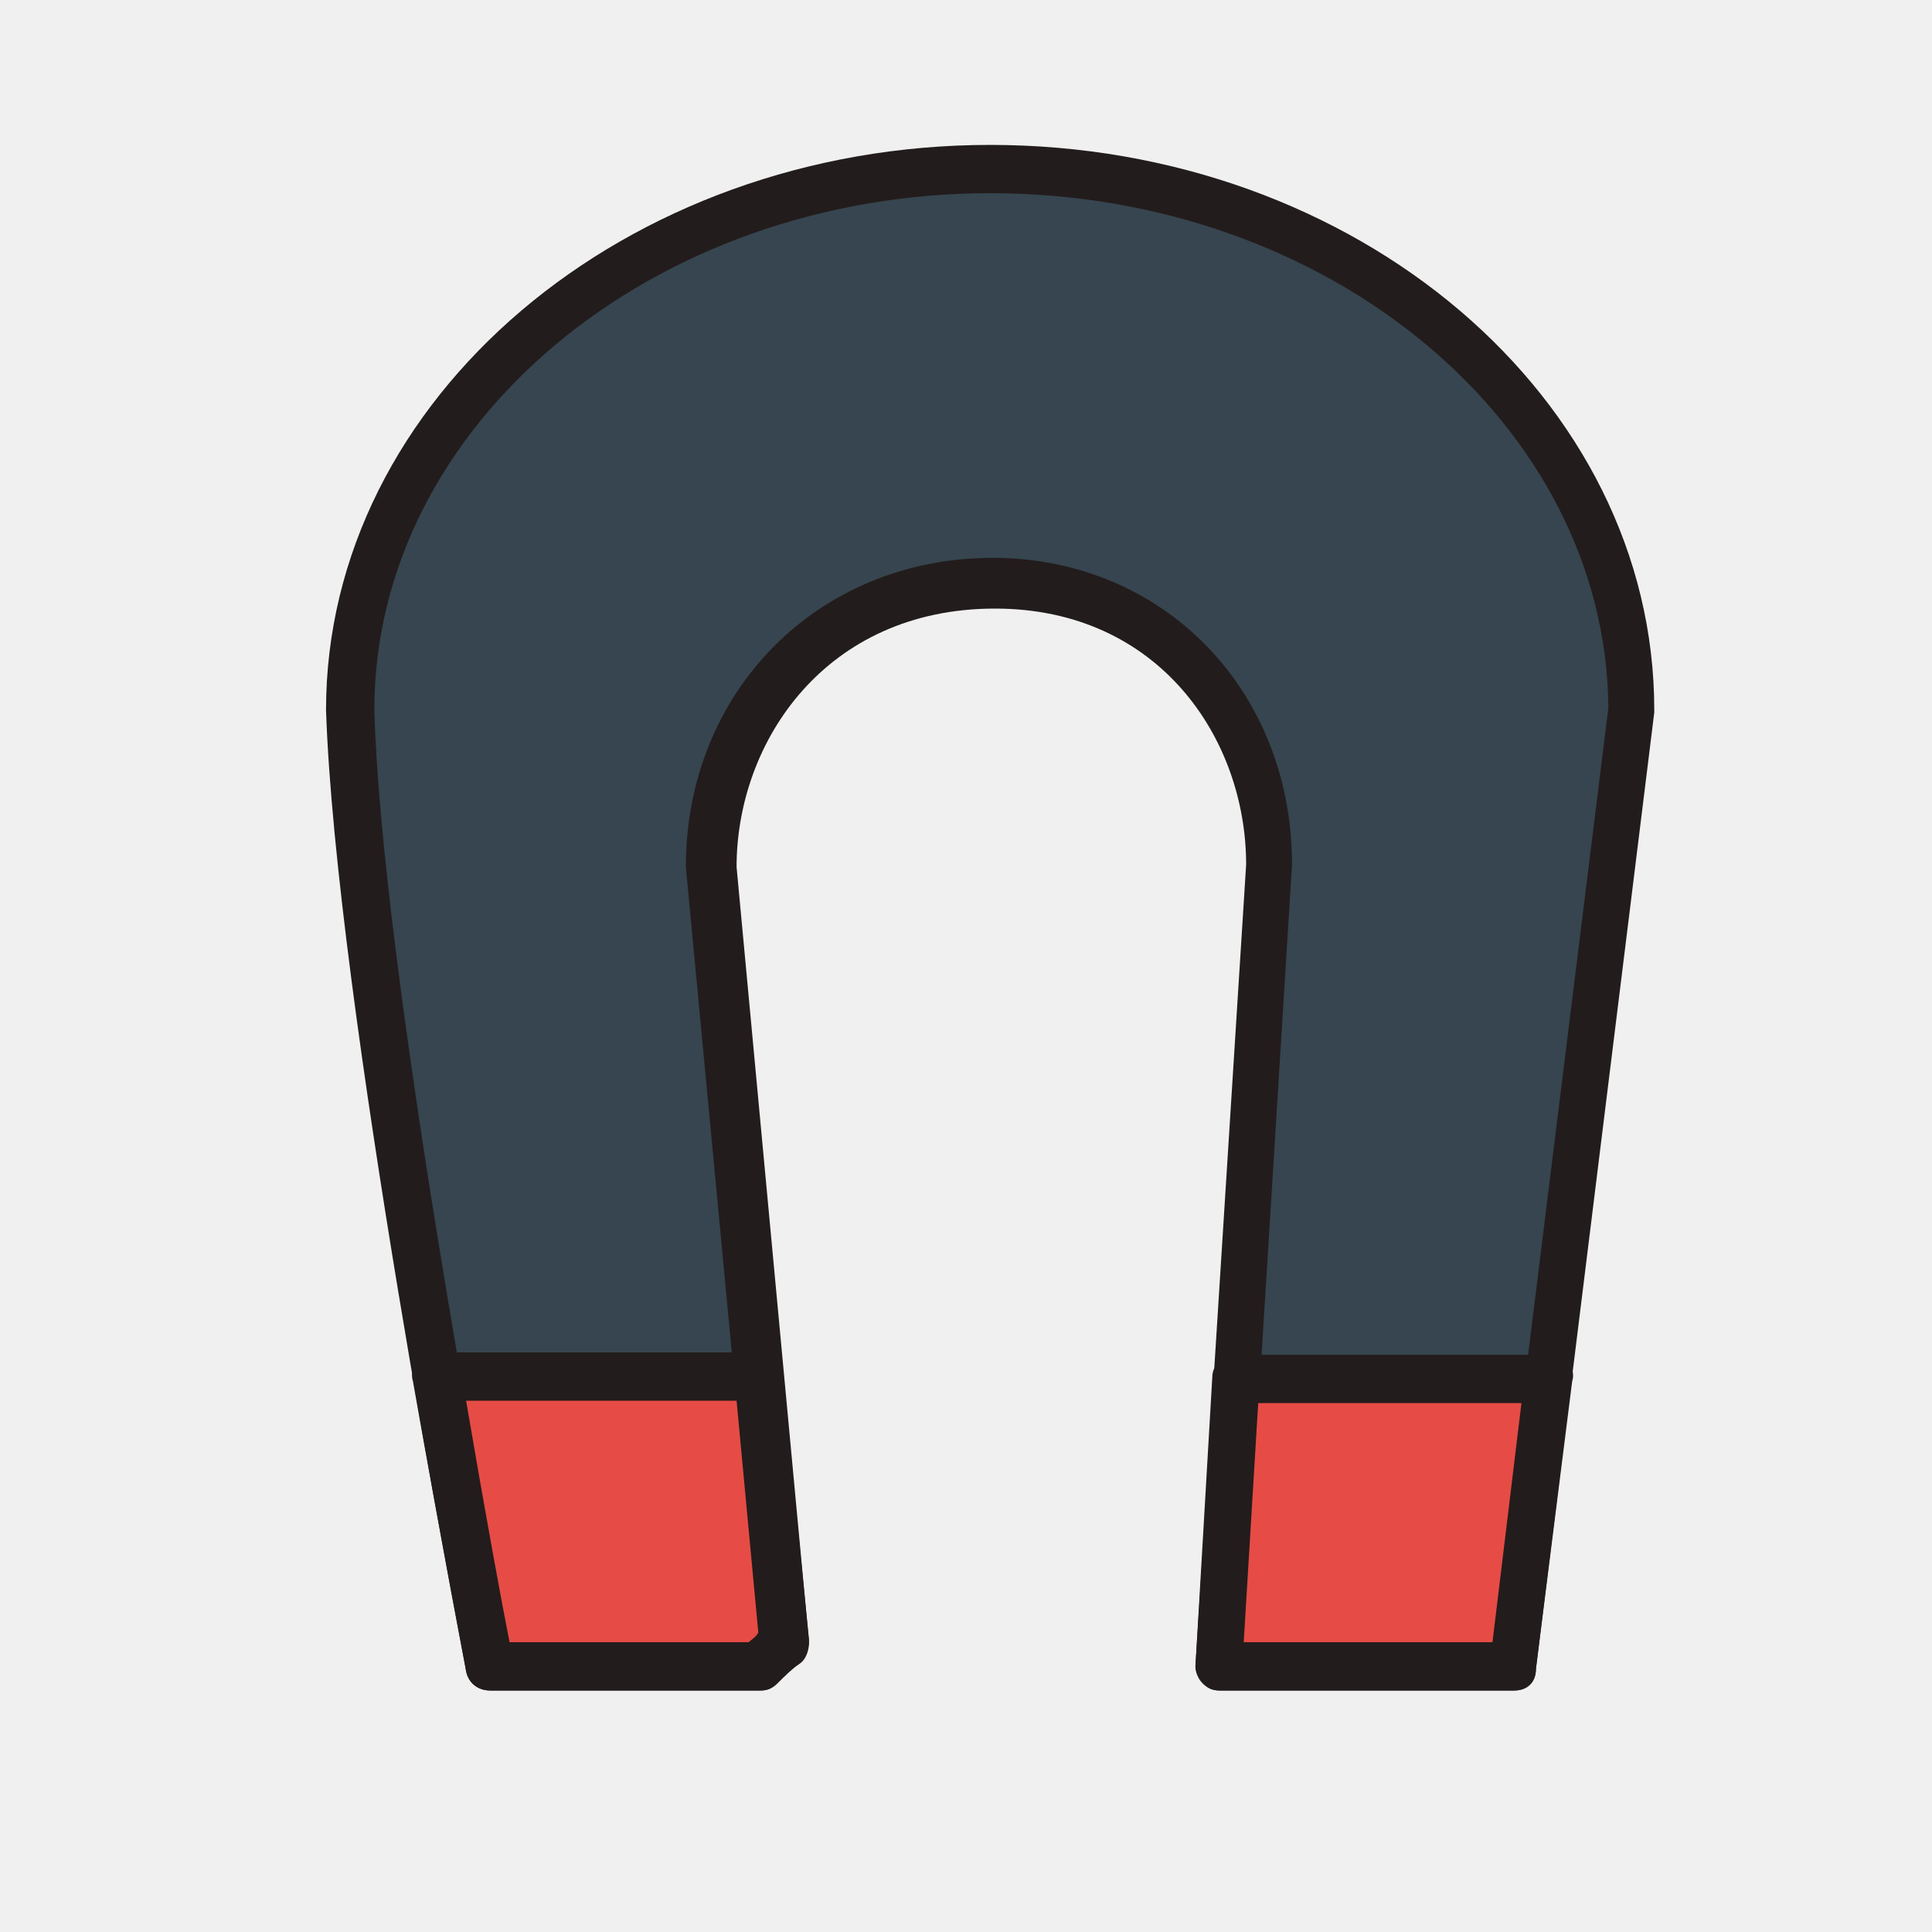
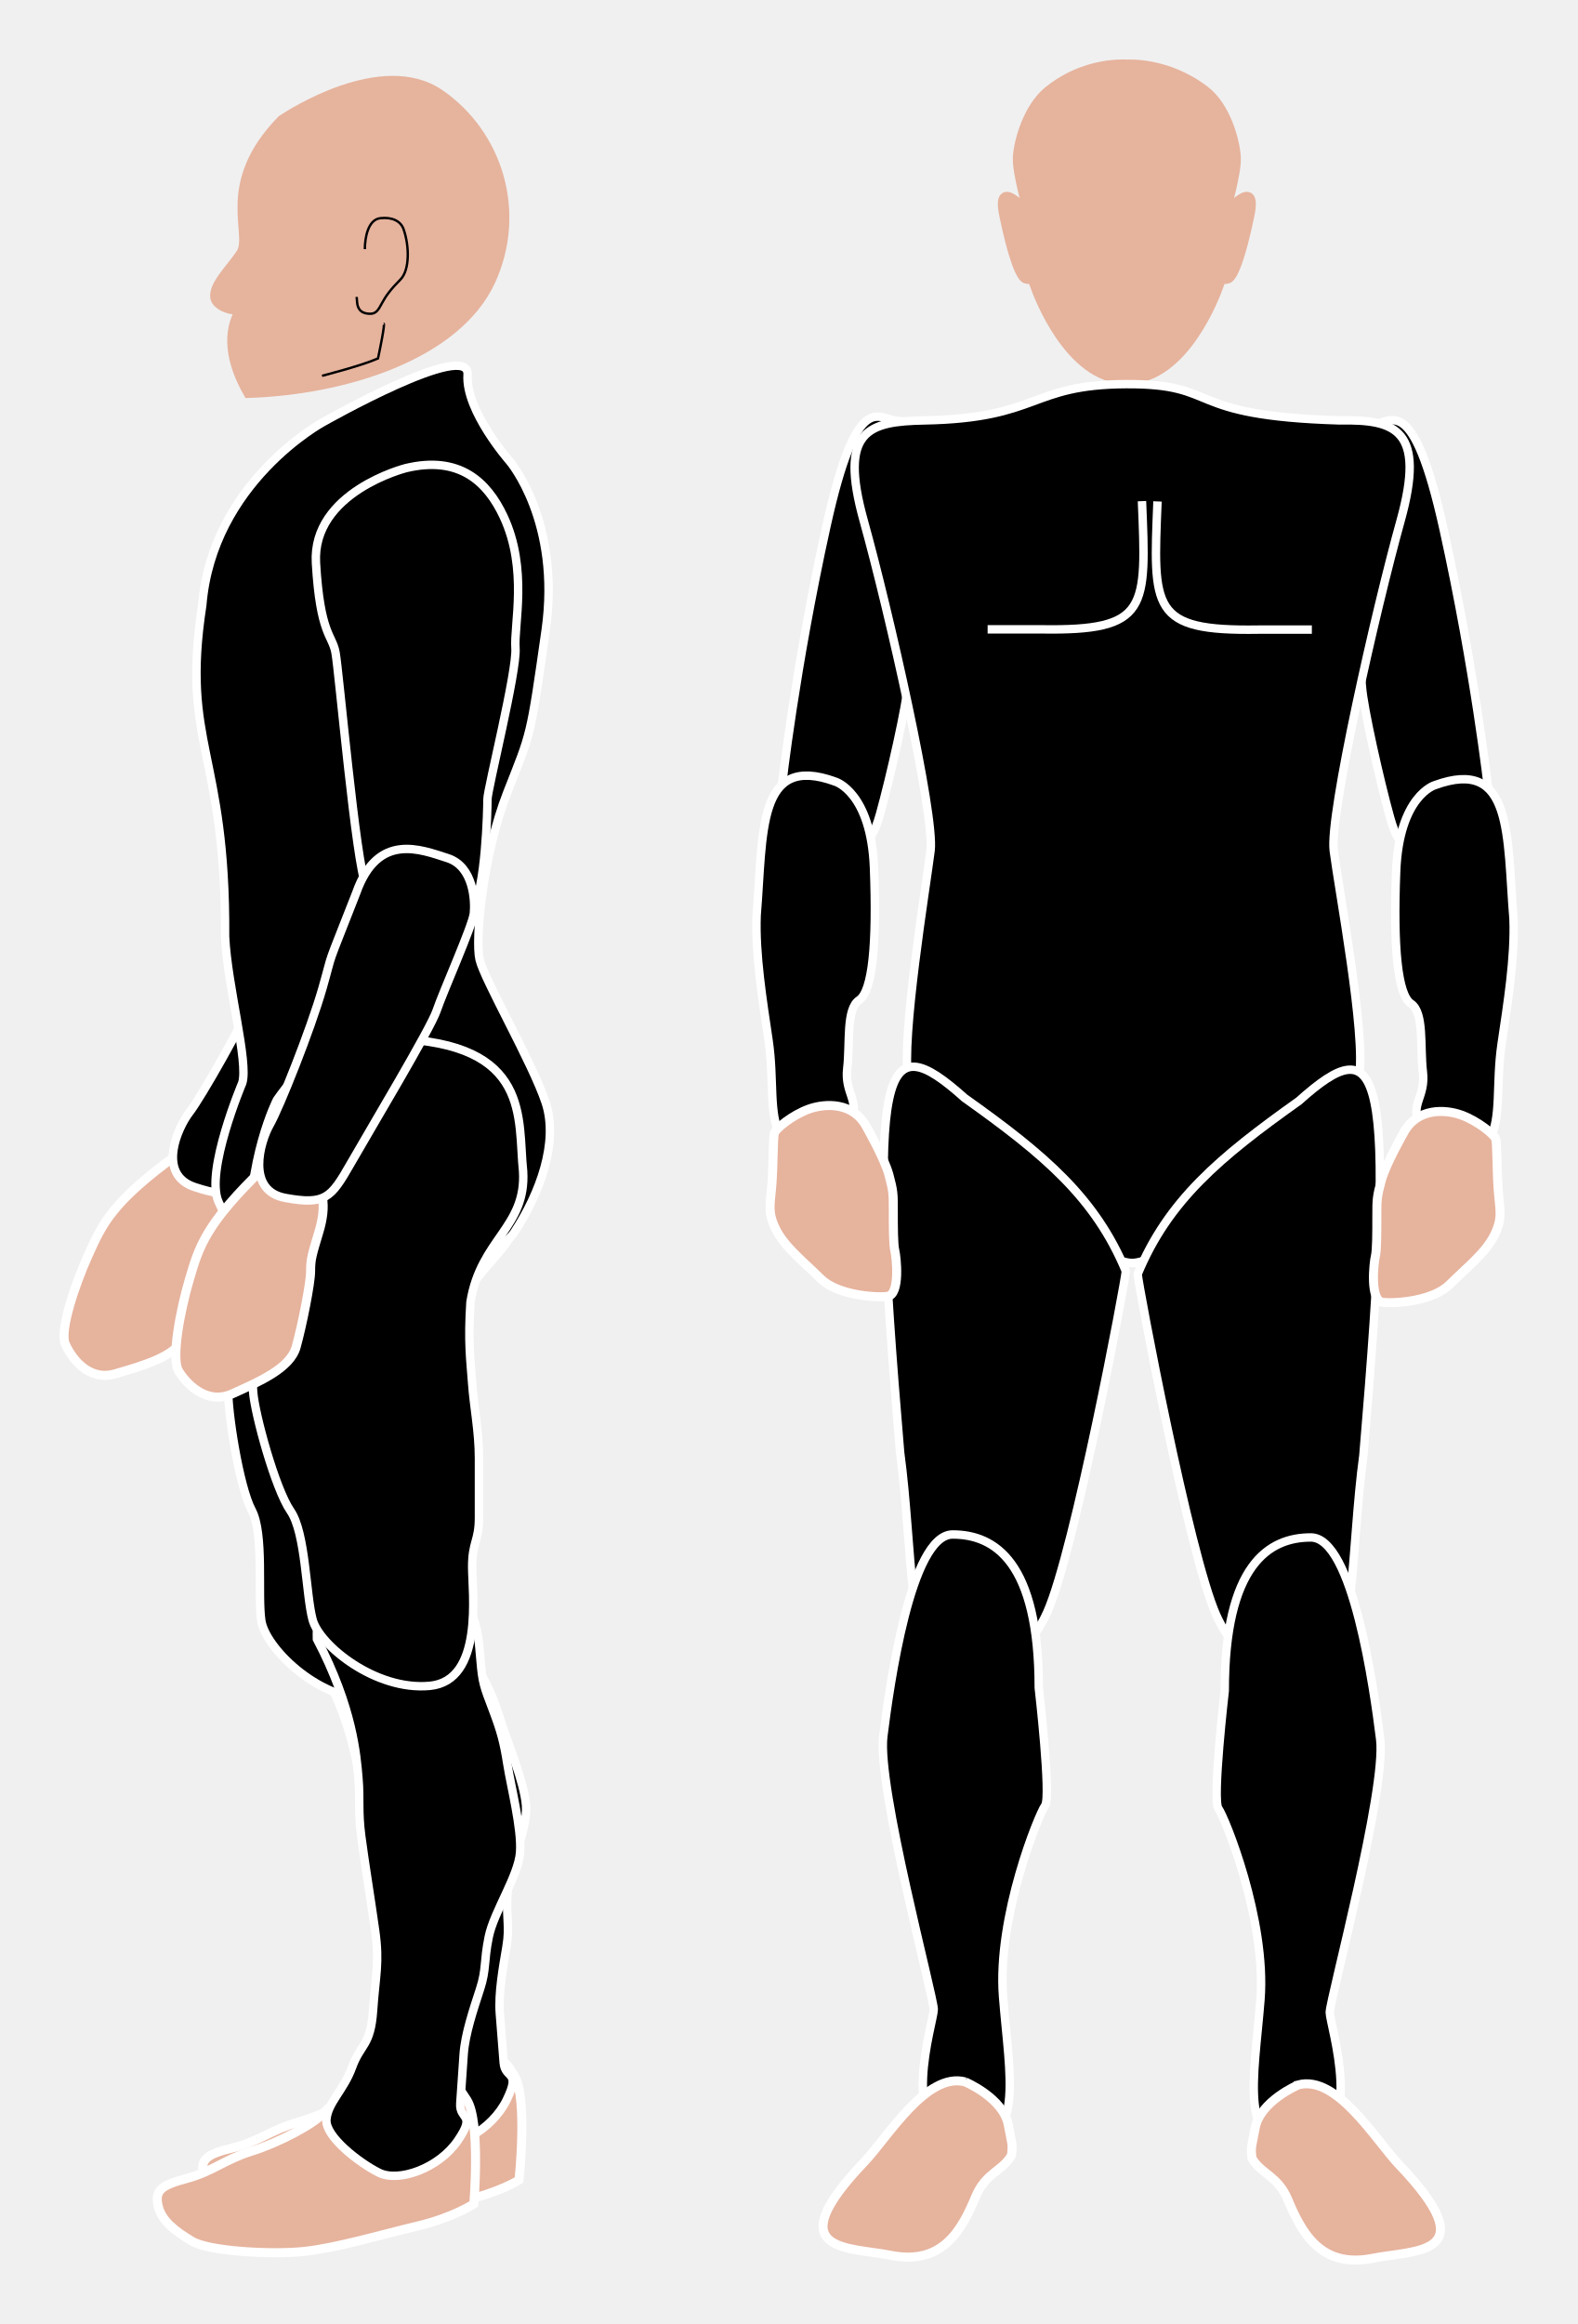
- <svg xmlns="http://www.w3.org/2000/svg" width="800px" height="800px" viewBox="0 0 1024 1024" class="icon" version="1.1">
-   <path d="M524.8 89.6C337.92 89.6 185.6 217.6 185.6 376.32c5.12 153.6 74.24 506.88 74.24 506.88h143.36c3.84-3.84 7.68-7.68 12.8-11.52l-39.68-413.44c0-79.36 58.88-149.76 149.76-149.76s145.92 70.4 145.92 149.76L645.12 883.2h156.16l62.72-506.88C865.28 217.6 712.96 89.6 524.8 89.6z" fill="#36454F" />
-   <path d="M802.56 896H646.4c-3.84 0-6.4-1.28-8.96-3.84-2.56-2.56-3.84-6.4-3.84-8.96l26.88-424.96c0-66.56-46.08-135.68-133.12-135.68-89.6 0-136.96 70.4-136.96 136.96l38.4 410.88c0 3.84-1.28 8.96-5.12 11.52-3.84 2.56-7.68 6.4-11.52 10.24-2.56 2.56-5.12 3.84-8.96 3.84H259.84c-6.4 0-11.52-3.84-12.8-10.24-2.56-14.08-69.12-355.84-74.24-509.44C172.8 211.2 331.52 76.8 524.8 76.8c194.56 0 352 134.4 352 299.52v1.28l-62.72 506.88c0 7.68-5.12 11.52-11.52 11.52z m-143.36-25.6h131.84l61.44-495.36C851.2 225.28 705.28 102.4 524.8 102.4c-179.2 0-326.4 122.88-326.4 273.92 3.84 135.68 60.16 435.2 71.68 494.08H396.8c1.28-1.28 3.84-2.56 5.12-5.12l-38.4-405.76c0-93.44 70.4-163.84 162.56-163.84 90.88 0 158.72 70.4 158.72 162.56l-25.6 412.16z" fill="#231C1C" />
-   <path d="M416 871.68l-14.08-140.8H231.68c15.36 87.04 28.16 152.32 28.16 152.32h143.36c3.84-3.84 7.68-7.68 12.8-11.52z" fill="#E64C45" />
-   <path d="M403.2 896H259.84c-6.4 0-11.52-3.84-12.8-10.24 0-1.28-12.8-66.56-28.16-153.6-1.28-3.84 0-7.68 2.56-10.24 2.56-2.56 6.4-5.12 10.24-5.12h170.24c6.4 0 11.52 5.12 12.8 11.52l14.08 140.8c0 3.84-1.28 8.96-5.12 11.52-3.84 2.56-7.68 6.4-11.52 10.24-2.56 3.84-5.12 5.12-8.96 5.12z m-133.12-25.6H396.8c1.28-1.28 3.84-2.56 5.12-5.12l-11.52-122.88H247.04c10.24 60.16 19.2 108.8 23.04 128z" fill="#231C1C" />
-   <path d="M655.36 730.88L645.12 883.2h157.44l17.92-152.32z" fill="#E64C45" />
-   <path d="M802.56 896H646.4c-3.84 0-6.4-1.28-8.96-3.84-2.56-2.56-3.84-6.4-3.84-8.96l8.96-153.6c0-6.4 6.4-11.52 12.8-11.52h166.4c3.84 0 7.68 1.28 8.96 3.84 2.56 2.56 3.84 6.4 2.56 10.24l-19.2 152.32c0 7.68-5.12 11.52-11.52 11.52z m-143.36-25.6h131.84l15.36-126.72H666.88l-7.68 126.72z" fill="#231C1C" />
+ <svg xmlns="http://www.w3.org/2000/svg" width="1327.123" height="1954.777" id="svg2" version="1.1">
+   <defs id="defs4" />
+   <g id="layer7" style="display:inline" transform="translate(-302.4427,457.944)">
+     <g style="display:inline" id="g4354" transform="translate(214,12)">
+       <path id="path4019-0" d="m 421.586,1269.862 c 38.827,-10.528 57.36,-8.668 73.037,-6.874 15.677,1.794 15.843,-5.347 26.836,13.485 10.993,18.832 3.685,87.252 3.685,87.252 0,0 -17.404,11.027 -47.562,17.47 -30.158,6.443 -68.985,16.971 -96.187,19.196 -27.202,2.225 -79.978,-1.861 -94.061,-10.763 -14.082,-8.902 -25.308,-17.736 -27.866,-30.657 -2.557,-12.92 3.255,-17.072 24.811,-22.286 21.556,-5.214 31.786,-14.979 54.803,-21.588 23.017,-6.609 53.375,-21.621 62.176,-31.419 8.802,-9.798 20.327,-13.816 20.327,-13.816 z" style="color:#000000;fill:#e6b39d;fill-opacity:1;fill-rule:nonzero;stroke:#ffffff;stroke-width:7.596;stroke-linecap:butt;stroke-linejoin:miter;stroke-miterlimit:4;stroke-opacity:1;stroke-dasharray:none;stroke-dashoffset:0;marker:none;visibility:visible;display:inline;overflow:visible;enable-background:accumulate" />
+       <path id="path4021-9" d="m 335.622,896.372 c -2.321,-11.281 -2.691,-34.18 15.151,-44.182 17.842,-10.002 29.123,-12.323 56.182,-14.453 27.059,-2.13 35.492,-4.227 48.119,10.542 12.626,14.769 15.06,27.474 19.365,45.764 4.306,18.29 5.954,21.026 15.956,38.868 10.002,17.842 13.523,26.162 19.253,44.34 5.73,18.178 19.814,51.461 21.383,71.399 1.569,19.938 -14.478,52.727 -15.645,74.314 -1.167,21.587 2.13,27.059 -0.797,44.485 -2.927,17.426 -6.942,39.237 -5.597,56.327 1.345,17.09 2.13,27.059 3.251,41.301 1.121,14.242 14.802,6 2.466,31.332 -12.336,25.332 -43.971,42.152 -61.621,36.376 -17.651,-5.776 -49.127,-23.36 -50.248,-37.602 -1.121,-14.242 10.8,-26.644 14.927,-47.031 4.127,-20.387 12.784,-19.635 10.43,-49.543 -2.354,-29.907 -0.291,-40.101 -8.117,-66.712 -7.827,-26.611 -17.302,-55.958 -23.256,-76.984 -5.954,-21.026 -5.203,-29.683 -9.508,-47.973 -4.306,-18.29 -13.141,-57.718 -51.693,-110.57 z" style="color:#000000;fill:#000000;fill-opacity:1;fill-rule:nonzero;stroke:#ffffff;stroke-width:7.087;stroke-linecap:butt;stroke-linejoin:miter;stroke-miterlimit:4;stroke-opacity:1;stroke-dasharray:none;stroke-dashoffset:0;marker:none;visibility:visible;display:inline;overflow:visible;enable-background:accumulate" />
+       <path id="path4023-4" d="m 328.191,455.532 c 41.33,-47.035 75.393,-43.136 103.779,-39.888 114.957,16.81 95.497,79.004 95.198,123.05 -2.521,47.162 -41.98,52.712 -56.505,104.252 -6.088,33.771 -5.522,48.256 -6.377,68.289 -0.855,20.033 1.129,40.39 -1.469,63.099 -2.599,22.709 -3.411,29.805 -5.685,49.676 -2.274,19.87 -7.951,19.221 -10.388,40.51 -2.436,21.29 -0.947,96.231 -46.852,95.291 -45.905,-0.94 -88.357,-44.621 -91.598,-66.56 -3.241,-21.939 2.606,-73.034 -8.056,-92.947 -10.662,-19.913 -20.547,-84.311 -19.855,-102.925 0.692,-18.613 6.221,-58.223 10.967,-120.966 5.607,-74.129 36.84,-120.881 36.84,-120.881 z" style="color:#000000;fill:#000000;fill-opacity:1;fill-rule:nonzero;stroke:#ffffff;stroke-width:7.087;stroke-linecap:butt;stroke-linejoin:miter;stroke-miterlimit:4;stroke-opacity:1;stroke-dasharray:none;stroke-dashoffset:0;marker:none;visibility:visible;display:inline;overflow:visible;enable-background:accumulate" />
+     </g>
+     <g transform="matrix(0.9904761,0.1376849,-0.1376849,0.9904761,160.0011,-36.2233)" id="g4380">
+       <path style="color:#000000;fill:#000000;fill-opacity:1;fill-rule:nonzero;stroke:#ffffff;stroke-width:7.087;stroke-linecap:butt;stroke-linejoin:miter;stroke-miterlimit:4;stroke-opacity:1;stroke-dasharray:none;stroke-dashoffset:0;marker:none;visibility:visible;display:inline;overflow:visible;enable-background:accumulate" d="m 484.286,-84.781 c 0,0 -79.286,20 -75.714,80 C 412.143,55.219 422.143,55.219 425,70.219 c 2.857,15 17.143,177.857 25.714,196.429 8.571,18.571 77.857,39.286 89.286,20.714 11.429,-18.571 12.857,-85 12.857,-93.571 0,-8.571 25,-107.857 23.571,-127.143 C 575,47.362 587.143,0.219 566.429,-44.066 552.743,-73.325 529.286,-95.495 484.286,-84.781 z" id="path4382" />
+       <path style="color:#000000;fill:#e6b39d;fill-opacity:1;fill-rule:nonzero;stroke:#ffffff;stroke-width:7.596;stroke-linecap:butt;stroke-linejoin:miter;stroke-miterlimit:4;stroke-opacity:1;stroke-dasharray:none;stroke-dashoffset:0;marker:none;visibility:visible;display:inline;overflow:visible;enable-background:accumulate" d="m 365.675,502.839 c -50.508,48.487 -55.558,67.68 -63.64,94.954 -8.081,27.274 -15.152,66.67 -9.091,76.772 6.061,10.102 23.234,29.294 45.457,19.193 22.223,-10.102 48.487,-21.213 53.538,-39.396 5.051,-18.183 12.122,-53.538 12.122,-63.64 0,-10.102 1.01,-13.132 7.071,-33.335 6.061,-20.203 6.061,-40.406 -14.142,-49.497 -20.203,-9.091 -19.193,-17.173 -31.315,-5.051 z" id="path4384" />
+       <path style="color:#000000;fill:#000000;fill-opacity:1;fill-rule:nonzero;stroke:#ffffff;stroke-width:7.087;stroke-linecap:butt;stroke-linejoin:miter;stroke-miterlimit:4;stroke-opacity:1;stroke-dasharray:none;stroke-dashoffset:0;marker:none;visibility:visible;display:inline;overflow:visible;enable-background:accumulate" d="m 442.447,272.524 c -27.274,69.701 -18.183,44.447 -28.284,79.802 -10.102,35.355 -36.365,101.015 -44.447,115.157 -8.081,14.142 -20.203,55.558 13.132,61.619 33.335,6.061 38.386,0 54.548,-28.284 16.162,-28.284 67.68,-114.147 72.731,-129.3 5.051,-15.152 30.305,-71.721 31.315,-81.822 1.01,-10.102 0,-39.396 -22.223,-46.467 -22.223,-7.071 -58.589,-22.223 -76.772,29.294 z" id="path4386" />
+     </g>
+     <path style="color:#000000;fill:#000000;fill-opacity:1;fill-rule:nonzero;stroke:#ffffff;stroke-width:7.087;stroke-linecap:butt;stroke-linejoin:miter;stroke-miterlimit:4;stroke-opacity:1;stroke-dasharray:none;stroke-dashoffset:0;marker:none;visibility:visible;display:inline;overflow:visible;enable-background:accumulate" d="m 506.286,452.934 c 0,0 -31.429,74.286 -20,100 11.429,25.714 22.699,38.677 22.699,38.677 0,0 33.335,19.193 62.629,23.234 29.294,4.041 142.432,-4.041 163.645,-36.365 21.213,-32.325 37.376,-75.761 26.264,-109.096 -11.112,-33.335 -51.518,-103.036 -55.558,-120.208 -4.041,-17.173 3.03,-88.893 23.234,-140.411 20.203,-51.518 19.193,-44.447 32.325,-136.371 13.132,-91.924 -30.305,-142.432 -30.305,-142.432 0,0 -37.376,-42.426 -35.355,-72.731 2.02,-30.305 -121.851,40.029 -121.851,40.029 0,0 -92.932,50.461 -101.392,153.748 -18.155,117.653 20.144,123.437 19.193,278.974 2.02,41.416 19.856,105.493 14.473,122.952 z" id="path4042" />
+     <path style="color:#000000;fill:#e6b39d;fill-opacity:1;fill-rule:nonzero;stroke:#e6b39d;stroke-width:7.596;stroke-linecap:butt;stroke-linejoin:miter;stroke-miterlimit:4;stroke-opacity:1;stroke-dasharray:none;stroke-dashoffset:0;marker:none;visibility:visible;display:inline;overflow:visible;enable-background:accumulate" d="m 715.383,-221.382 c 26.877,-58.398 5.956,-123.984 -42.772,-157.551 -48.727,-33.568 -126.691,17.325 -133.188,21.657 -53.627,54.9 -23.639,96.441 -34.65,112.614 -8.663,12.994 -23.051,26.25 -21.629,36.913 0.892,6.685 12.955,11.817 21.377,10.285 -11.628,18.878 -8.672,43.856 6.678,70.464 82.731,-2.734 175.46,-32.51 204.184,-94.381 z" id="path4009" />
+     <path style="fill:none;stroke:#000000;stroke-width:2;stroke-linecap:butt;stroke-linejoin:miter;stroke-miterlimit:4;stroke-opacity:1;stroke-dasharray:none" d="m 625.359,-185.47 c 0,0 1.354,-0.494 -4.873,29.013 -14.077,6.226 -47.103,14.618 -47.103,14.618" id="path4013" />
+     <path style="fill:none;stroke:#000000;stroke-width:2;stroke-linecap:butt;stroke-linejoin:miter;stroke-miterlimit:4;stroke-opacity:1;stroke-dasharray:none" d="m 609.423,-248.395 c 0,-9.571 2.68,-24.884 13.016,-26.033 10.337,-1.149 17.228,2.68 19.525,9.188 4.948,14.019 5.36,34.455 -2.68,42.495 -8.04,8.04 -12.251,13.782 -15.313,19.525 -3.063,5.743 -4.977,9.188 -9.954,9.188 -9.011,-1e-5 -10.719,-5.36 -11.102,-9.571 -0.383,-4.211 -0.383,-4.594 -0.383,-4.594" id="path4017" />
+     <g style="display:inline" id="g4329" transform="translate(214,12)">
+       <path id="path4019" d="m 381.429,1292.362 c 38.571,-11.429 57.143,-10 72.857,-8.571 15.714,1.429 15.714,-5.714 27.143,12.857 11.429,18.571 5.714,87.143 5.714,87.143 0,0 -17.143,11.428 -47.143,18.571 -30,7.143 -68.571,18.571 -95.714,21.429 -27.143,2.857 -80,0 -94.286,-8.572 -14.286,-8.571 -25.714,-17.143 -28.571,-30 -2.857,-12.857 2.857,-17.143 24.286,-22.857 21.429,-5.714 31.429,-15.714 54.286,-22.857 22.857,-7.143 52.857,-22.857 61.429,-32.857 8.571,-10 20,-14.286 20,-14.286 z" style="color:#000000;fill:#e6b39d;fill-opacity:1;fill-rule:nonzero;stroke:#ffffff;stroke-width:7.596;stroke-linecap:butt;stroke-linejoin:miter;stroke-miterlimit:4;stroke-opacity:1;stroke-dasharray:none;stroke-dashoffset:0;marker:none;visibility:visible;display:inline;overflow:visible;enable-background:accumulate" />
+       <path id="path4021" d="m 355.088,908.657 c -0.641,-11.5 2.352,-34.205 21.468,-41.482 19.116,-7.277 30.615,-7.918 57.694,-6.056 27.079,1.862 35.728,1.025 46.052,17.487 10.323,16.461 10.867,29.386 12.443,48.11 1.576,18.724 2.805,21.672 10.082,40.788 7.277,19.116 9.539,27.863 12.541,46.685 3.001,18.822 12.051,53.811 10.678,73.764 -1.372,19.953 -22.056,50.033 -26.377,71.215 -4.321,21.182 -1.862,27.079 -7.314,43.887 -5.452,16.808 -12.623,37.794 -13.799,54.897 -1.176,17.102 -1.862,27.079 -2.842,41.331 -0.98,14.252 13.762,8.106 -2.156,31.355 -15.918,23.248 -49.678,35.246 -66.291,26.944 -16.612,-8.302 -45.169,-30.313 -44.189,-44.566 0.98,-14.252 14.591,-24.771 21.664,-44.332 7.073,-19.561 15.526,-17.547 17.585,-47.477 2.058,-29.929 5.595,-39.71 1.756,-67.181 -3.839,-27.471 -8.906,-57.89 -11.712,-79.562 -2.805,-21.672 -0.792,-30.125 -2.368,-48.849 -1.576,-18.724 -4.533,-59.022 -34.915,-116.957 z" style="color:#000000;fill:#000000;fill-opacity:1;fill-rule:nonzero;stroke:#ffffff;stroke-width:7.087;stroke-linecap:butt;stroke-linejoin:miter;stroke-miterlimit:4;stroke-opacity:1;stroke-dasharray:none;stroke-dashoffset:0;marker:none;visibility:visible;display:inline;overflow:visible;enable-background:accumulate" />
+       <path id="path4023" d="m 321.429,455.219 c 35.714,-51.429 70,-51.429 98.571,-51.429 116.123,3.631 103.86,67.634 108.571,111.429 2.857,47.143 -35.714,57.143 -44.286,110 -2.209,34.244 0,48.571 1.429,68.571 1.429,20 5.714,40 5.714,62.857 0,22.857 0,30 0,50 0,20 -5.714,20 -5.714,41.429 0,21.429 10,95.714 -35.714,100 -45.714,4.286 -92.857,-34.286 -98.571,-55.714 -5.714,-21.429 -5.714,-72.857 -18.571,-91.429 -12.857,-18.571 -30,-81.429 -31.429,-100 C 300,682.362 300.99,642.381 298.571,579.505 295.714,505.219 321.429,455.219 321.429,455.219 z" style="color:#000000;fill:#000000;fill-opacity:1;fill-rule:nonzero;stroke:#ffffff;stroke-width:7.087;stroke-linecap:butt;stroke-linejoin:miter;stroke-miterlimit:4;stroke-opacity:1;stroke-dasharray:none;stroke-dashoffset:0;marker:none;visibility:visible;display:inline;overflow:visible;enable-background:accumulate" />
+     </g>
+     <g id="g4373" transform="translate(159.7143,20.57143)">
+       <path id="path4183" d="m 484.286,-84.781 c 0,0 -79.286,20 -75.714,80 C 412.143,55.219 422.143,55.219 425,70.219 c 2.857,15 17.143,177.857 25.714,196.429 8.571,18.571 77.857,39.286 89.286,20.714 11.429,-18.571 12.857,-85 12.857,-93.571 0,-8.571 25,-107.857 23.571,-127.143 C 575,47.362 587.143,0.219 566.429,-44.066 552.743,-73.325 529.286,-95.495 484.286,-84.781 z" style="color:#000000;fill:#000000;fill-opacity:1;fill-rule:nonzero;stroke:#ffffff;stroke-width:7.087;stroke-linecap:butt;stroke-linejoin:miter;stroke-miterlimit:4;stroke-opacity:1;stroke-dasharray:none;stroke-dashoffset:0;marker:none;visibility:visible;display:inline;overflow:visible;enable-background:accumulate" />
+       <path id="path4187" d="m 365.675,502.839 c -50.508,48.487 -55.558,67.68 -63.64,94.954 -8.081,27.274 -15.152,66.67 -9.091,76.772 6.061,10.102 23.234,29.294 45.457,19.193 22.223,-10.102 48.487,-21.213 53.538,-39.396 5.051,-18.183 12.122,-53.538 12.122,-63.64 0,-10.102 1.01,-13.132 7.071,-33.335 6.061,-20.203 6.061,-40.406 -14.142,-49.497 -20.203,-9.091 -19.193,-17.173 -31.315,-5.051 z" style="color:#000000;fill:#e6b39d;fill-opacity:1;fill-rule:nonzero;stroke:#ffffff;stroke-width:7.596;stroke-linecap:butt;stroke-linejoin:miter;stroke-miterlimit:4;stroke-opacity:1;stroke-dasharray:none;stroke-dashoffset:0;marker:none;visibility:visible;display:inline;overflow:visible;enable-background:accumulate" />
+       <path id="path4185" d="m 442.447,272.524 c -27.274,69.701 -18.183,44.447 -28.284,79.802 -10.102,35.355 -36.365,101.015 -44.447,115.157 -8.081,14.142 -20.203,55.558 13.132,61.619 33.335,6.061 38.386,0 54.548,-28.284 16.162,-28.284 67.68,-114.147 72.731,-129.3 5.051,-15.152 30.305,-71.721 31.315,-81.822 1.01,-10.102 0,-39.396 -22.223,-46.467 -22.223,-7.071 -58.589,-22.223 -76.772,29.294 z" style="color:#000000;fill:#000000;fill-opacity:1;fill-rule:nonzero;stroke:#ffffff;stroke-width:7.087;stroke-linecap:butt;stroke-linejoin:miter;stroke-miterlimit:4;stroke-opacity:1;stroke-dasharray:none;stroke-dashoffset:0;marker:none;visibility:visible;display:inline;overflow:visible;enable-background:accumulate" />
+     </g>
+   </g>
+   <g id="layer8" style="display:inline" transform="translate(-213.9486,41.82454)">
+     <path style="color:#000000;fill:#e6b39d;fill-opacity:1;fill-rule:nonzero;stroke:#e6b39d;stroke-width:7.596;stroke-linecap:butt;stroke-linejoin:miter;stroke-miterlimit:4;stroke-opacity:1;stroke-dasharray:none;stroke-dashoffset:0;marker:none;visibility:visible;display:inline;overflow:visible;enable-background:accumulate" d="m 1156.969,12 c -11.3,0.202 -36.897,3.038 -60.938,22.375 -17.289,13.906 -25.179,41.989 -26.062,55.688 -0.884,13.699 9.281,47.281 9.281,47.281 0,0 -27.852,-32.718 -20.781,1.75 7.071,34.468 14.139,53.464 19,53.906 4.861,0.442 5.295,0.447 7.062,5.75 1.767,5.301 28.489,79.034 77.5,78.656 0.021,1.9e-4 0.042,-1.6e-4 0.063,0 49.011,0.378 75.671,-73.356 77.437,-78.656 1.768,-5.303 2.202,-5.308 7.063,-5.75 4.861,-0.442 11.961,-19.438 19.031,-53.906 7.07,-34.468 -20.781,-1.75 -20.781,-1.75 0,0 10.165,-33.582 9.281,-47.281 -0.884,-13.699 -8.516,-42.107 -26.062,-55.688 -31.897,-24.688 -65.469,-22.25 -65.469,-22.25 -0.394,-0.036 -2.244,-0.185 -5.625,-0.125 z" id="path4458" />
+     <path style="color:#000000;fill:#000000;fill-opacity:1;fill-rule:nonzero;stroke:#ffffff;stroke-width:7.087;stroke-linecap:butt;stroke-linejoin:miter;stroke-miterlimit:4;stroke-opacity:1;stroke-dasharray:none;stroke-dashoffset:0;marker:none;visibility:visible;display:inline;overflow:visible;enable-background:accumulate" d="m 1368.631,315.23 c 15.36,-0.372 33.747,-30.31 59.995,88.43 26.248,118.74 37.497,218.731 37.497,218.731 0,0 2.5,38.747 -31.247,44.996 -33.747,6.249 -42.496,9.999 -51.245,-21.248 -8.749,-31.247 -22.498,-92.492 -23.748,-109.99 -1.25,-17.498 -22.498,-154.986 -22.498,-159.986 0,-5 -2.094,-60.125 31.247,-60.932 z" id="path4661" />
+     <path id="path4753" d="m 969.301,312.231 c -15.36,-0.372 -33.747,-30.31 -59.995,88.43 -26.248,118.74 -37.497,218.731 -37.497,218.731 0,0 -2.5,38.747 31.247,44.996 33.747,6.249 42.496,9.999 51.245,-21.248 8.749,-31.247 22.498,-92.492 23.748,-109.99 1.25,-17.498 22.498,-154.986 22.498,-159.986 0,-5 2.094,-60.125 -31.247,-60.932 z" style="color:#000000;fill:#000000;fill-opacity:1;fill-rule:nonzero;stroke:#ffffff;stroke-width:7.087;stroke-linecap:butt;stroke-linejoin:miter;stroke-miterlimit:4;stroke-opacity:1;stroke-dasharray:none;stroke-dashoffset:0;marker:none;visibility:visible;display:inline;overflow:visible;enable-background:accumulate" />
+     <path style="color:#000000;fill:#000000;fill-opacity:1;fill-rule:nonzero;stroke:#ffffff;stroke-width:7.087;stroke-linecap:butt;stroke-linejoin:miter;stroke-miterlimit:4;stroke-opacity:1;stroke-dasharray:none;stroke-dashoffset:0;marker:none;visibility:visible;display:inline;overflow:visible;enable-background:accumulate" d="m 1161.375,281.281 c -81.6,0.404 -71.978,28.625 -169.469,30.5 -47.504,0.914 -72.498,8.132 -51.25,84.375 21.248,76.243 60,247.471 56.25,277.469 -3.75,29.997 -24.999,158.745 -18.75,192.492 6.23,33.64 145.904,152.278 188.156,154.414 l 0,0.031 c 0.061,0 0.126,0 0.188,0 0.072,0 0.148,0 0.219,0 l 0,-0.031 c 42.252,-2.136 184.426,-123.274 190.655,-156.914 6.249,-33.747 -17.5,-159.995 -21.249,-189.992 -3.75,-29.997 35.002,-201.225 56.25,-277.469 21.248,-76.243 -3.747,-85.331 -51.25,-84.375 -134.344,-3.989 -98.149,-30.904 -179.75,-30.5 z" id="path4688" />
+     <g id="g4804">
+       <path id="path4759" d="m 1361.062,1182.432 c -10.606,77.775 -7.07,176.761 -35.352,176.761 -28.282,0 -65.402,8.838 -88.381,-42.423 -22.979,-51.261 -65.556,-277.541 -66.181,-286.915 25.623,-61.87 68.744,-98.116 135.613,-145.612 69.047,-61.789 82.656,-34.402 54.301,298.189 z" style="color:#000000;fill:#000000;fill-opacity:1;fill-rule:nonzero;stroke:#ffffff;stroke-width:7.087;stroke-linecap:butt;stroke-linejoin:miter;stroke-miterlimit:4;stroke-opacity:1;stroke-dasharray:none;stroke-dashoffset:0;marker:none;visibility:visible;display:inline;overflow:visible;enable-background:accumulate" />
+       <path id="path4761" d="m 1244.399,1380.405 c 0,0 -10.606,91.916 -5.303,98.986 5.303,7.071 40.655,93.683 35.352,160.853 -5.303,67.169 -19.444,127.268 35.352,121.965 54.796,-5.303 22.979,-100.754 22.979,-111.36 0,-10.606 47.726,-187.367 42.423,-229.79 -5.303,-42.423 -22.979,-169.691 -58.331,-169.691 -35.352,0 -72.472,22.979 -72.472,129.036 z" style="color:#000000;fill:#000000;fill-opacity:1;fill-rule:nonzero;stroke:#ffffff;stroke-width:7.087;stroke-linecap:butt;stroke-linejoin:miter;stroke-miterlimit:4;stroke-opacity:1;stroke-dasharray:none;stroke-dashoffset:0;marker:none;visibility:visible;display:inline;overflow:visible;enable-background:accumulate" />
+       <path id="path4765" d="m 1306.266,1711.832 c 0,0 -32.07,13.569 -36.236,36.236 -3.018,16.417 -3.919,15.646 -2.651,25.63 7.965,13.358 21.726,14.621 30.049,34.468 11.489,27.398 27.398,58.331 71.588,49.493 35.532,-7.106 95.451,-1.768 22.095,-78.659 -19.532,-20.473 -52.315,-75.918 -84.846,-67.169 z" style="color:#000000;fill:#e6b39d;fill-opacity:1;fill-rule:nonzero;stroke:#ffffff;stroke-width:7.596;stroke-linecap:butt;stroke-linejoin:miter;stroke-miterlimit:4;stroke-opacity:1;stroke-dasharray:none;stroke-dashoffset:0;marker:none;visibility:visible;display:inline;overflow:visible;enable-background:accumulate" />
+     </g>
+     <path style="color:#000000;fill:#000000;fill-opacity:1;fill-rule:nonzero;stroke:#ffffff;stroke-width:7.087;stroke-linecap:butt;stroke-linejoin:miter;stroke-miterlimit:4;stroke-opacity:1;stroke-dasharray:none;stroke-dashoffset:0;marker:none;visibility:visible;display:inline;overflow:visible;enable-background:accumulate" d="m 1421.126,618.641 c 0,0 -29.997,8.749 -32.497,72.494 -2.5,63.744 1.25,103.741 12.499,111.24 11.249,7.499 7.499,36.247 9.999,57.495 2.5,21.248 -11.249,27.498 -2.5,43.746 8.749,16.249 48.746,29.997 58.745,12.499 9.999,-17.498 5,-46.246 9.999,-79.993 5,-33.747 11.249,-72.494 9.999,-104.991 -5.72,-69.607 -0.184,-136.709 -66.244,-112.49 z" id="path4663" />
+     <path style="color:#000000;fill:#e6b39d;fill-opacity:1;fill-rule:nonzero;stroke:#ffffff;stroke-width:7.596;stroke-linecap:butt;stroke-linejoin:miter;stroke-miterlimit:4;stroke-opacity:1;stroke-dasharray:none;stroke-dashoffset:0;marker:none;visibility:visible;display:inline;overflow:visible;enable-background:accumulate" d="m 1394.878,911.116 c 0,0 -14.999,26.248 -18.748,39.997 -3.75,13.749 -3.75,16.249 -3.75,29.997 0,13.749 0,28.747 -1.25,33.747 -1.25,5 -5,37.497 6.25,38.747 11.249,1.25 42.496,-1.25 56.245,-14.999 13.749,-13.749 29.997,-26.248 37.497,-41.246 7.499,-14.999 4.62,-21.11 3.371,-38.608 -1.25,-17.498 -0.871,-38.885 -2.121,-42.635 -1.25,-3.75 -14.999,-14.999 -28.747,-19.998 -13.749,-5 -37.497,-6.249 -48.746,14.999 z" id="path4665" />
+     <g id="g4809" transform="matrix(-1,0,0,1,2332.346,-2.499782)">
+       <path style="color:#000000;fill:#000000;fill-opacity:1;fill-rule:nonzero;stroke:#ffffff;stroke-width:7.087;stroke-linecap:butt;stroke-linejoin:miter;stroke-miterlimit:4;stroke-opacity:1;stroke-dasharray:none;stroke-dashoffset:0;marker:none;visibility:visible;display:inline;overflow:visible;enable-background:accumulate" d="m 1361.062,1182.432 c -10.606,77.775 -7.07,176.761 -35.352,176.761 -28.282,0 -65.402,8.838 -88.381,-42.423 -22.979,-51.261 -65.556,-277.541 -66.181,-286.915 25.623,-61.87 68.744,-98.116 135.613,-145.612 69.047,-61.789 82.656,-34.402 54.301,298.189 z" id="path4811" />
+       <path style="color:#000000;fill:#000000;fill-opacity:1;fill-rule:nonzero;stroke:#ffffff;stroke-width:7.087;stroke-linecap:butt;stroke-linejoin:miter;stroke-miterlimit:4;stroke-opacity:1;stroke-dasharray:none;stroke-dashoffset:0;marker:none;visibility:visible;display:inline;overflow:visible;enable-background:accumulate" d="m 1244.399,1380.405 c 0,0 -10.606,91.916 -5.303,98.986 5.303,7.071 40.655,93.683 35.352,160.853 -5.303,67.169 -19.444,127.268 35.352,121.965 54.796,-5.303 22.979,-100.754 22.979,-111.36 0,-10.606 47.726,-187.367 42.423,-229.79 -5.303,-42.423 -22.979,-169.691 -58.331,-169.691 -35.352,0 -72.472,22.979 -72.472,129.036 z" id="path4813" />
+       <path style="color:#000000;fill:#e6b39d;fill-opacity:1;fill-rule:nonzero;stroke:#ffffff;stroke-width:7.596;stroke-linecap:butt;stroke-linejoin:miter;stroke-miterlimit:4;stroke-opacity:1;stroke-dasharray:none;stroke-dashoffset:0;marker:none;visibility:visible;display:inline;overflow:visible;enable-background:accumulate" d="m 1306.266,1711.832 c 0,0 -32.07,13.569 -36.236,36.236 -3.018,16.417 -3.919,15.646 -2.651,25.63 7.965,13.358 21.726,14.621 30.049,34.468 11.489,27.398 27.398,58.331 71.588,49.493 35.532,-7.106 95.451,-1.768 22.095,-78.659 -19.532,-20.473 -52.315,-75.918 -84.846,-67.169 z" id="path4815" />
+     </g>
+     <path id="path4755" d="m 916.806,615.642 c 0,0 29.997,8.749 32.497,72.494 2.5,63.744 -1.25,103.741 -12.499,111.24 -11.249,7.499 -7.499,36.247 -9.999,57.495 -2.5,21.248 11.249,27.498 2.5,43.746 -8.749,16.249 -48.746,29.997 -58.745,12.499 -9.999,-17.498 -5,-46.246 -9.999,-79.993 -5,-33.747 -11.249,-72.494 -9.999,-104.991 5.72,-69.607 0.184,-136.709 66.244,-112.49 z" style="color:#000000;fill:#000000;fill-opacity:1;fill-rule:nonzero;stroke:#ffffff;stroke-width:7.087;stroke-linecap:butt;stroke-linejoin:miter;stroke-miterlimit:4;stroke-opacity:1;stroke-dasharray:none;stroke-dashoffset:0;marker:none;visibility:visible;display:inline;overflow:visible;enable-background:accumulate" />
+     <path id="path4757" d="m 943.053,906.116 c 0,0 14.999,26.248 18.748,39.997 3.75,13.749 3.75,16.249 3.75,29.997 0,13.749 0,28.747 1.25,33.747 1.25,5 5,37.497 -6.25,38.747 -11.249,1.25 -42.496,-1.25 -56.245,-14.999 -13.749,-13.749 -29.997,-26.248 -37.497,-41.246 -7.499,-14.999 -4.62,-21.11 -3.371,-38.608 1.25,-17.498 0.871,-38.885 2.121,-42.635 1.25,-3.75 14.999,-14.999 28.747,-19.998 13.749,-5 37.497,-6.249 48.746,14.999 z" style="color:#000000;fill:#e6b39d;fill-opacity:1;fill-rule:nonzero;stroke:#ffffff;stroke-width:7.596;stroke-linecap:butt;stroke-linejoin:miter;stroke-miterlimit:4;stroke-opacity:1;stroke-dasharray:none;stroke-dashoffset:0;marker:none;visibility:visible;display:inline;overflow:visible;enable-background:accumulate" />
+     <path style="color:#000000;fill:none;stroke:#ffffff;stroke-width:7.087;stroke-linecap:butt;stroke-linejoin:miter;stroke-miterlimit:4;stroke-opacity:1;stroke-dasharray:none;stroke-dashoffset:0;marker:none;visibility:visible;display:inline;overflow:visible;enable-background:accumulate" d="m 1187.836,379.936 c -3.645,90.367 -5.821,109.272 84.845,107.824 15.909,0 45.03,0 45.03,0" id="path4817" />
+     <path id="path4819" d="m 1174.776,379.703 c 3.645,90.367 5.821,109.272 -84.845,107.824 -15.909,0 -45.03,0 -45.03,0" style="color:#000000;fill:none;stroke:#ffffff;stroke-width:7.087;stroke-linecap:butt;stroke-linejoin:miter;stroke-miterlimit:4;stroke-opacity:1;stroke-dasharray:none;stroke-dashoffset:0;marker:none;visibility:visible;display:inline;overflow:visible;enable-background:accumulate" />
+   </g>
+   <g id="layer9" style="display:none" transform="translate(-213.9486,41.82454)" />
</svg>
